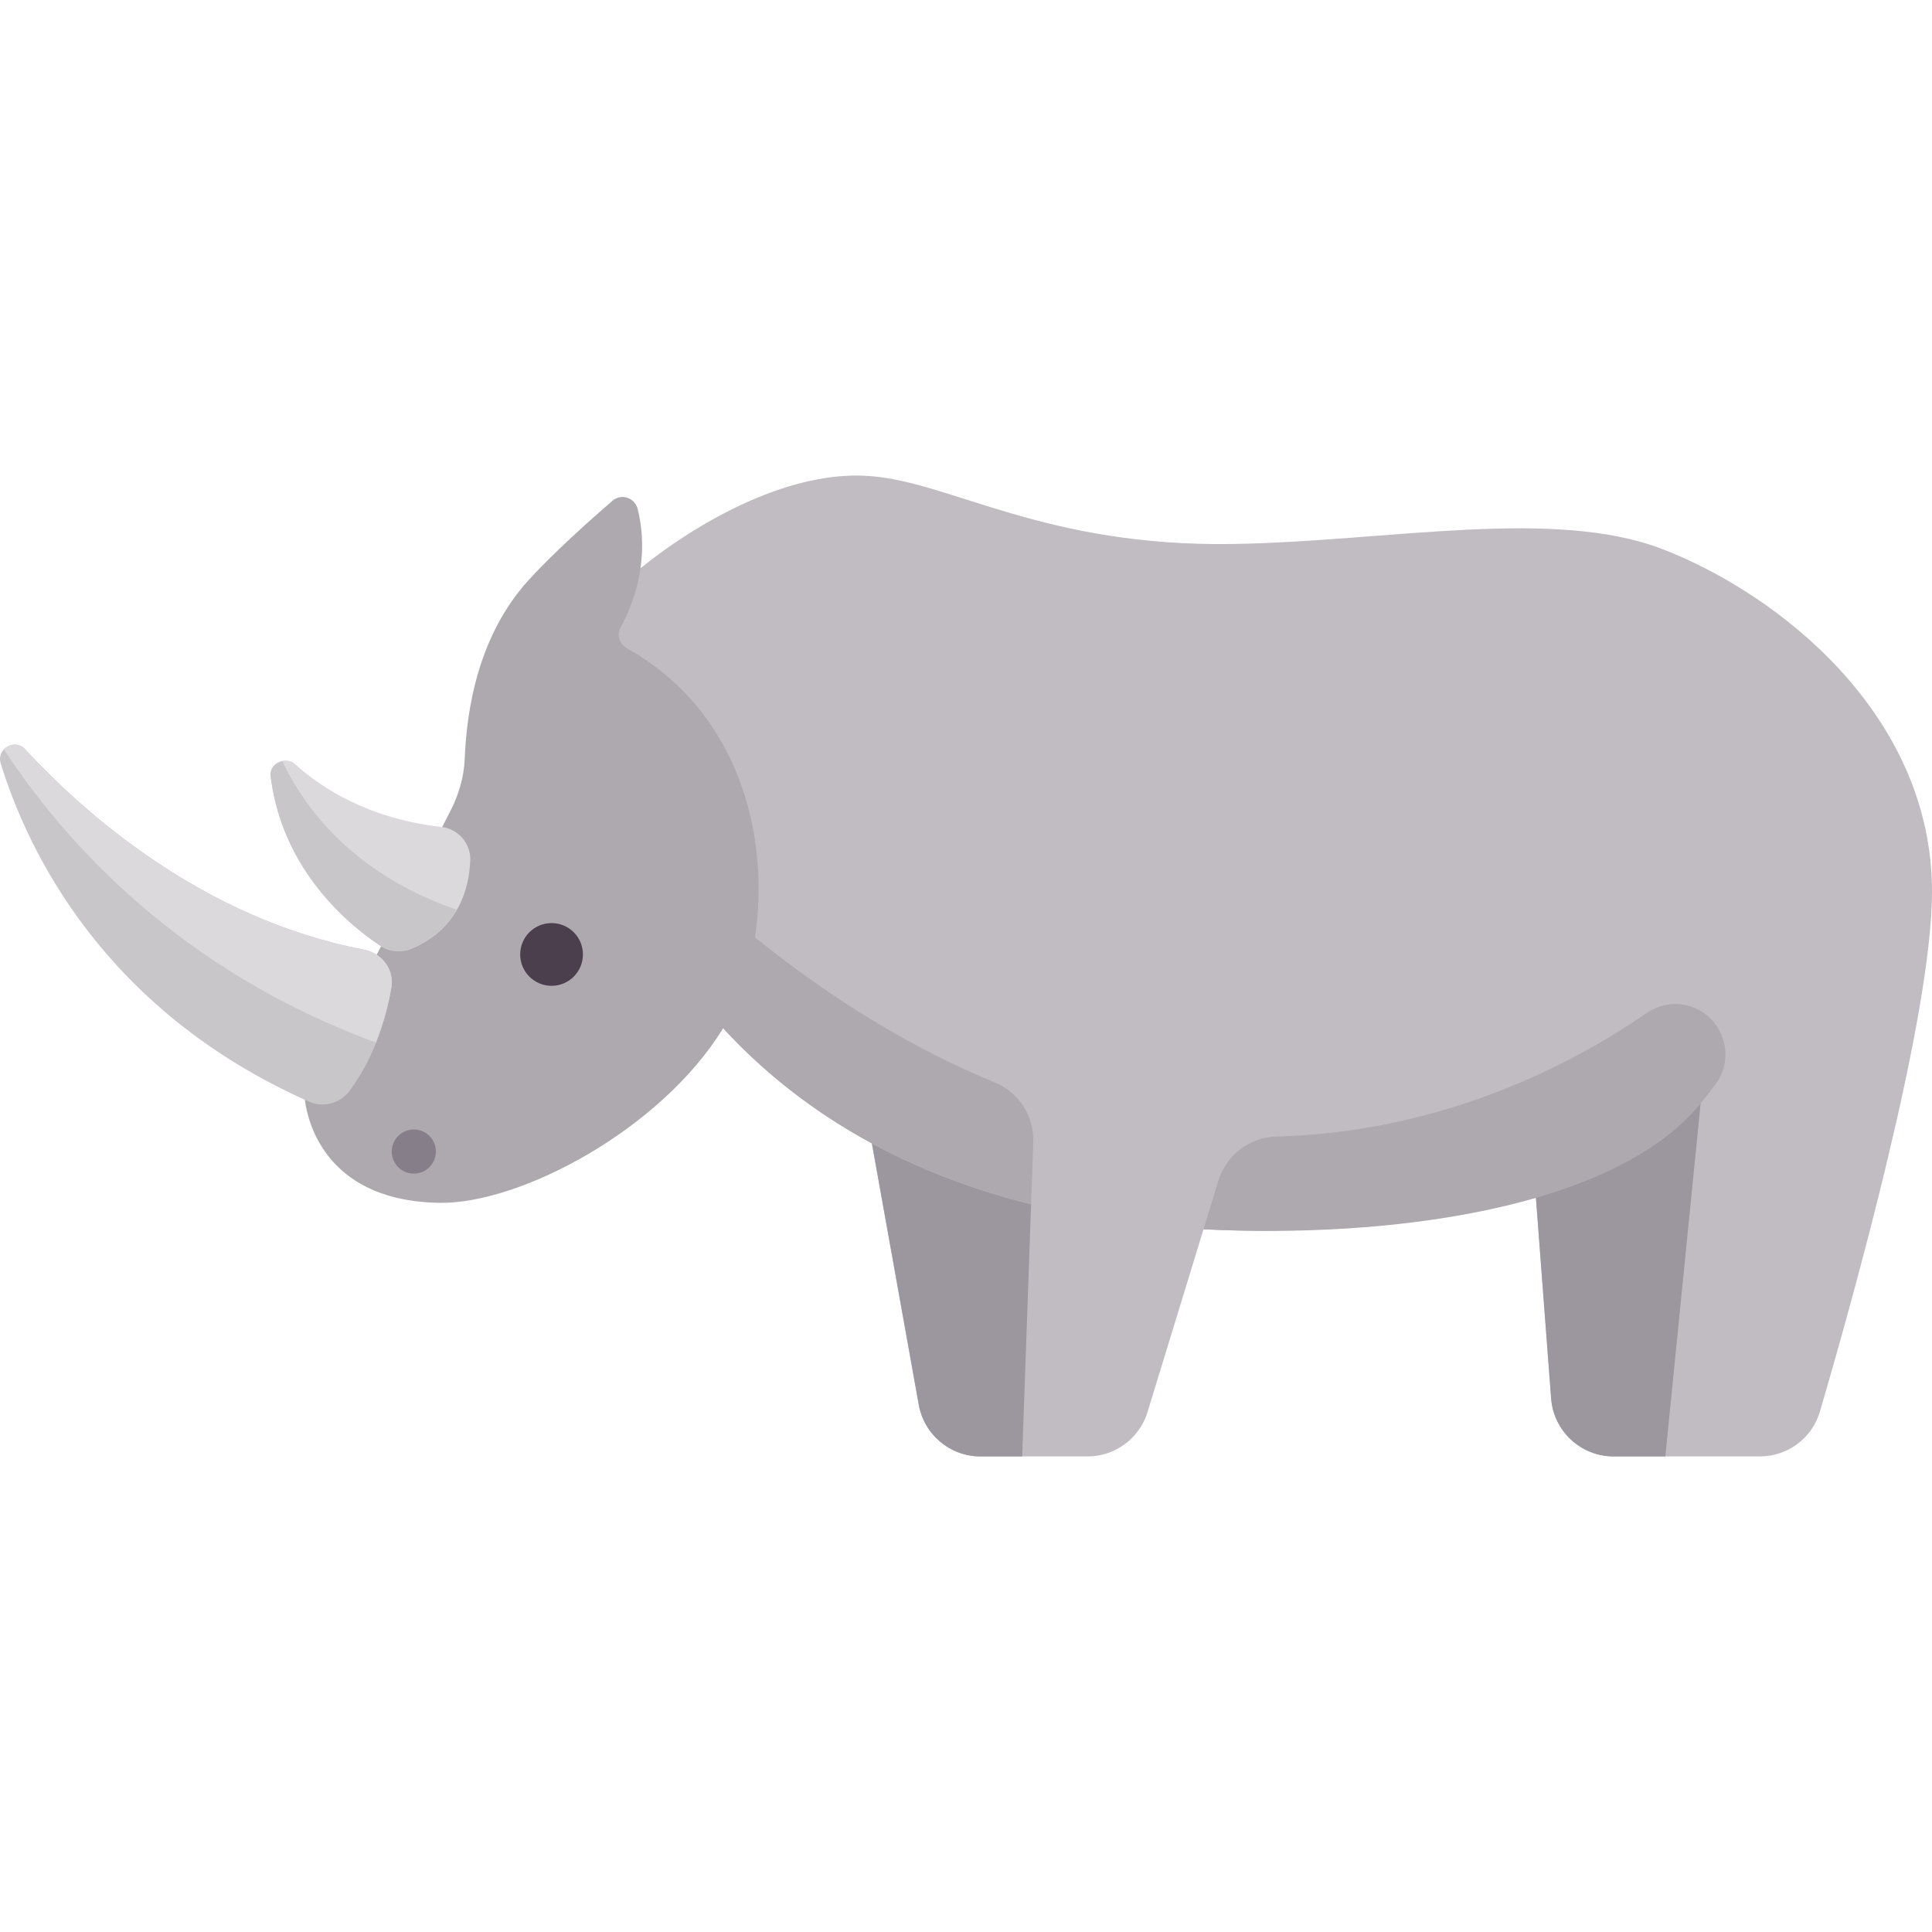
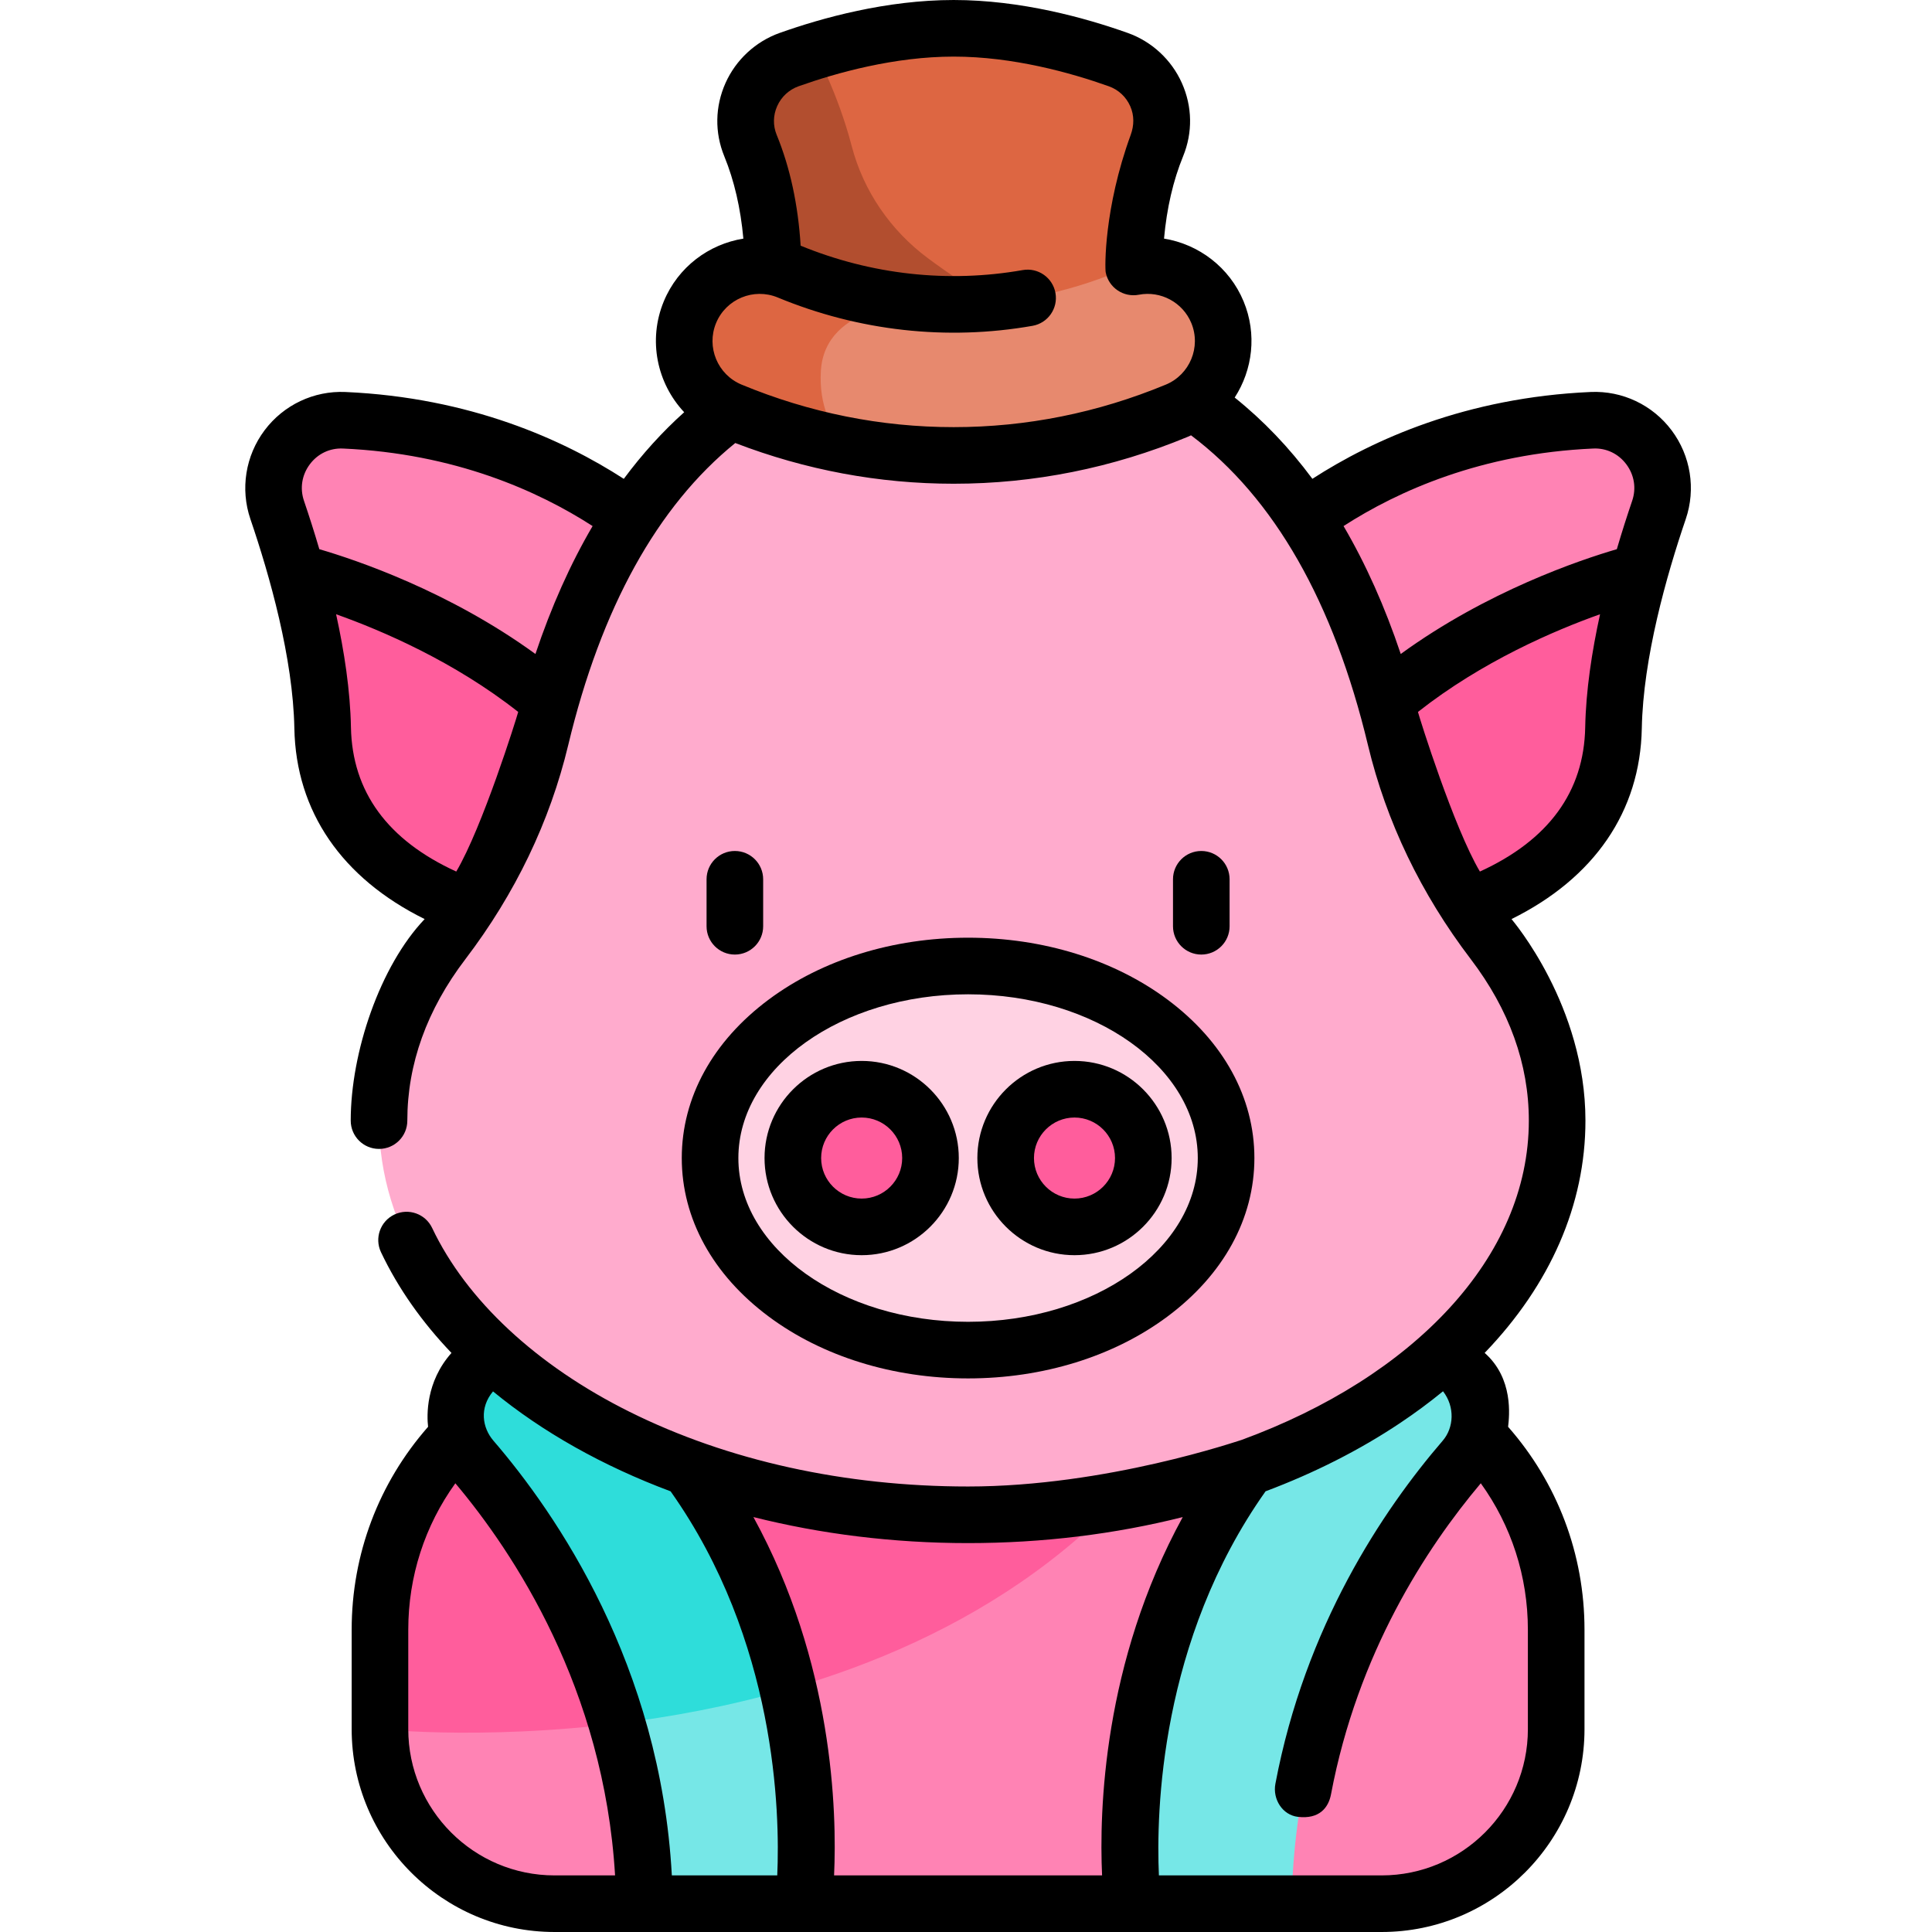
- <svg xmlns="http://www.w3.org/2000/svg" version="1.1" id="Capa_1" x="0px" y="0px" viewBox="0 0 512 512" style="enable-background:new 0 0 512 512;" xml:space="preserve">
-   <path style="fill:#C0BCC1;" d="M228.793,290.355l14.692,81.922c1.421,7.925,8.316,13.693,16.368,13.693h28.353  c7.308,0,13.759-4.771,15.9-11.759l28.443-92.864L228.793,290.355z" />
-   <path style="fill:#9C969E;" d="M228.793,290.355l14.692,81.922c1.421,7.925,8.316,13.693,16.368,13.693h11.031l3.464-97.693  L228.793,290.355z" />
-   <path style="fill:#C0BCC1;" d="M170.463,150.051c0,0,30.747-25.985,59.889-23.904c21.825,1.559,46.387,18.866,96.654,18.014  c40.879-0.693,84.69-9.795,113.629,1.386C471.121,157.326,512,189.197,512,236.312c0,33.135-21.128,108.526-29.704,137.762  c-2.078,7.083-8.561,11.896-15.942,11.896h-38.709c-8.696,0-15.924-6.701-16.581-15.373l-4.032-53.221  c0,0-139.785,38.454-216.173-45.729S170.463,150.051,170.463,150.051z" />
-   <path style="fill:#9C969E;" d="M407.032,317.377l4.032,53.221c0.657,8.672,7.885,15.373,16.581,15.373h13.684l9.354-93.536  C432.494,308.023,407.032,317.377,407.032,317.377z" />
-   <g>
-     <path style="fill:#AEA8AF;" d="M263.625,286.862c-20.217-8.306-41.49-20.691-63.551-38.428c4.051-27.054-4.25-59.953-33.881-76.595   c-1.983-1.114-2.847-3.531-1.752-5.524c3.084-5.619,8.009-17.48,4.542-31.463c-0.734-2.961-4.359-4.154-6.666-2.159   c-5.654,4.888-15.287,13.469-22.037,20.822c-8.892,9.686-16.183,24.684-17.136,47.73c-0.198,4.793-1.621,9.456-3.81,13.725   l-38.641,75.385c0,0,1.039,27.801,35.682,28.407c21.573,0.378,58.929-19.564,75.263-46.273   c23.321,25.307,52.419,39.336,81.615,46.644l0.581-16.379C274.081,295.829,270.033,289.495,263.625,286.862z" />
-     <path style="fill:#AEA8AF;" d="M455.687,273.212l-0.114-0.213c-3.737-6.97-12.679-9.01-19.192-4.524   c-19.003,13.091-53.529,31.57-98.214,32.735c-7.069,0.184-13.215,4.94-15.286,11.702l-3.938,12.856   c48.528,2.487,108.744-5.144,131.738-33.335c1.368-1.677,2.725-3.44,4.05-5.238C457.732,283.125,458.076,277.668,455.687,273.212z" />
-   </g>
-   <path style="fill:#C9C6CA;" d="M0.185,202.316c7.096,22.996,27.162,65.442,81.734,89.646c3.75,1.663,8.27,0.428,10.714-2.867  c6.987-9.417,9.894-20.165,11.103-27.478c0.787-4.758-2.584-9.065-7.322-9.968c-42.95-8.192-74.5-36.564-89.719-53.066  C3.931,195.585-1.017,198.419,0.185,202.316z" />
-   <path style="fill:#DBD9DC;" d="M78.298,202.582c6.912,6.271,19.319,14.367,38.74,16.583c4.466,0.51,7.79,4.465,7.593,8.956  c-0.327,7.463-3.152,17.957-15.369,23.21c-2.803,1.205-6.022,0.942-8.565-0.745c-8.019-5.32-25.867-19.792-28.978-44.821  C71.277,202.206,75.642,200.172,78.298,202.582z" />
-   <circle style="fill:#4B3F4E;" cx="146.17" cy="252.939" r="8.314" />
-   <path style="fill:#DBD9DC;" d="M103.736,261.617c0.787-4.758-2.584-9.064-7.321-9.968c-42.95-8.192-74.501-36.564-89.72-53.066  c-1.716-1.86-4.268-1.47-5.673,0.022c16.189,24.69,46.611,58.556,98.578,77.671C101.75,270.878,103.061,265.702,103.736,261.617z" />
-   <path style="fill:#C9C6CA;" d="M74.821,201.773c-1.823,0.378-3.371,1.826-3.102,3.992c3.112,25.029,20.959,39.501,28.978,44.821  c2.543,1.687,5.762,1.95,8.565,0.744c5.849-2.514,9.503-6.241,11.803-10.251C108.392,236.843,86.588,226.278,74.821,201.773z" />
-   <circle style="fill:#867E88;" cx="109.66" cy="305.169" r="5.846" />
-   <g>
- </g>
-   <g>
- </g>
-   <g>
- </g>
-   <g>
- </g>
-   <g>
- </g>
-   <g>
- </g>
-   <g>
- </g>
-   <g>
- </g>
-   <g>
- </g>
-   <g>
- </g>
-   <g>
- </g>
-   <g>
- </g>
-   <g>
- </g>
-   <g>
- </g>
-   <g>
- </g>
+ <svg xmlns="http://www.w3.org/2000/svg" height="512pt" viewBox="-64 0 511 512" width="512pt">
+   <path d="m301.645 504.5h-219.188c-25.547 0-46.262-20.711-46.262-46.262v-26.348c0-40.922 33.176-74.098 74.098-74.098h163.516c40.922 0 74.098 33.176 74.098 74.098v26.348c0 25.551-20.715 46.262-46.262 46.262zm0 0" fill="#ff83b4" />
+   <path d="m234.934 394.266v-36.473h-124.641c-40.922 0-74.098 33.176-74.098 74.098v26.348s127.656 13.762 198.738-63.973zm0 0" fill="#ff5d9c" />
+   <path d="m60.578 386.688c17.547 20.375 44.902 61.121 45.719 117.812h42.137s12.039-91.734-61.398-146.707c-1.656.188-7.617-.781-14.863-.074-14.18 1.387-20.895 18.172-11.594 28.969zm0 0" fill="#76e7e7" />
+   <path d="m87.035 357.793c-1.656.188-7.617-.781-14.863-.074-14.18 1.387-20.895 18.172-11.594 28.969 12.137 14.094 28.973 37.949 38.465 70.074 14.078-1.715 29.543-4.539 45.336-9.094-6.711-29.02-22.289-63.633-57.344-89.875zm0 0" fill="#2eddda" />
+   <path d="m323.523 386.688c-17.547 20.375-44.902 61.121-45.719 117.812h-42.141s-12.039-91.734 61.402-146.707c1.656.188 7.617-.781 14.859-.074 14.184 1.387 20.898 18.172 11.598 28.969zm0 0" fill="#76e7e7" />
+   <path d="m124.438 157.867s-31.203-43.543-97.73-46.496c-12.602-.559-21.816 11.844-17.746 23.781 5.547 16.266 11.684 38.555 12.047 57.73.875 46.234 58.652 52.57 58.652 52.57zm0 0" fill="#ff83b4" />
+   <path d="m79.66 245.453 20.227-39.562c-28.961-40.543-85.809-54.227-85.809-54.227 3.668 13.215 6.676 27.961 6.93 41.219.875 46.234 58.652 52.57 58.652 52.57zm0 0" fill="#ff5d9c" />
+   <path d="m259.664 157.867s31.203-43.543 97.73-46.496c12.602-.559 21.816 11.844 17.746 23.781-5.551 16.266-11.684 38.555-12.047 57.73-.875 46.234-58.652 52.57-58.652 52.57zm0 0" fill="#ff83b4" />
+   <path d="m304.441 245.453-20.227-39.562c28.961-40.543 85.809-54.227 85.809-54.227-3.668 13.215-6.68 27.961-6.93 41.219-.875 46.234-58.652 52.57-58.652 52.57zm0 0" fill="#ff5d9c" />
+   <path d="m331.23 249.633c-12.289-16.141-21.238-34.41-25.914-53.918-12.238-51.055-41.957-106.242-113.266-106.242-71.309 0-101.027 55.188-113.266 106.242-4.676 19.508-13.625 37.777-25.914 53.918-10.82 14.211-16.926 30.301-16.926 47.344 0 57.691 69.891 104.461 156.105 104.461 86.215 0 156.105-46.77 156.105-104.461 0-17.043-6.105-33.133-16.926-47.344zm0 0" fill="#ffabcd" />
+   <path d="m260.426 306.895c0-28.109-30.613-50.895-68.375-50.895s-68.375 22.785-68.375 50.895 30.613 50.898 68.375 50.898 68.375-22.789 68.375-50.898zm0 0" fill="#ffd2e3" />
+   <path d="m242.094 38.574c3.727-9.094-.992-19.488-10.25-22.781-11.605-4.129-27.34-8.293-43.605-8.293s-32 4.164-43.602 8.293c-9.258 3.293-13.977 13.688-10.25 22.781 10.273 25.07 4.309 53.863 4.309 53.863h99.086s-5.961-28.793 4.312-53.863zm0 0" fill="#dd6642" />
+   <path d="m224.672 92.438c-18.434-7.191-33.02-16.387-43.27-24.012-9.879-7.344-17.074-17.785-20.184-29.695-3.715-14.246-9.766-25.199-9.766-25.199-2.398.738-4.68 1.5-6.816 2.262-9.258 3.293-13.977 13.688-10.25 22.781 10.273 25.07 4.312 53.863 4.312 53.863zm0 0" fill="#b24e2f" />
+   <path d="m188.238 120.695c-20.012 0-40.023-3.945-59.07-11.836-10.207-4.227-15.051-15.926-10.824-26.129 4.227-10.207 15.926-15.051 26.129-10.824 28.223 11.691 59.309 11.691 87.531 0 10.207-4.227 21.902.617 26.129 10.824 4.23 10.203-.617 21.902-10.82 26.129-19.047 7.891-39.059 11.836-59.074 11.836zm0 0" fill="#e7896e" />
+   <path d="m182.09 306.895c0 10.074-8.168 18.242-18.238 18.242-10.074 0-18.242-8.168-18.242-18.242 0-10.07 8.168-18.238 18.242-18.238 10.07 0 18.238 8.168 18.238 18.238zm0 0" fill="#ff5d9c" />
+   <path d="m238.492 306.895c0 10.074-8.168 18.242-18.242 18.242-10.07 0-18.238-8.168-18.238-18.242 0-10.07 8.168-18.238 18.238-18.238 10.074 0 18.242 8.168 18.242 18.238zm0 0" fill="#ff5d9c" />
+   <path d="m153.039 98.293c1.086-18.023 25.84-18.008 25.84-18.008-11.68-.973-23.262-3.766-34.402-8.379-10.203-4.227-21.906.617-26.133 10.824-4.227 10.203.621 21.902 10.824 26.129 9.918 4.109 20.109 7.152 30.414 9.121-3.531-3.906-7.109-10.258-6.543-19.688zm0 0" fill="#dd6642" />
+   <path d="m261.355 245.469v-12.449c0-4.145-3.355-7.5-7.5-7.5-4.141 0-7.5 3.355-7.5 7.5v12.449c0 4.141 3.359 7.5 7.5 7.5 4.145 0 7.5-3.359 7.5-7.5zm0 0" />
+   <path d="m137.746 245.469v-12.449c0-4.145-3.359-7.5-7.5-7.5-4.145 0-7.5 3.355-7.5 7.5v12.449c0 4.141 3.355 7.5 7.5 7.5 4.141 0 7.5-3.359 7.5-7.5zm0 0" />
+   <path d="m139.223 348.902c14.199 10.57 32.961 16.391 52.828 16.391 19.867 0 38.625-5.82 52.828-16.391 14.863-11.066 23.047-25.98 23.047-42.008 0-16.023-8.184-30.941-23.047-42.004-14.199-10.57-32.961-16.391-52.828-16.391-19.867 0-38.629 5.82-52.828 16.391-14.863 11.062-23.047 25.98-23.047 42.004 0 16.023 8.184 30.945 23.047 42.008zm52.828-85.402c33.566 0 60.875 19.469 60.875 43.398 0 23.926-27.309 43.395-60.875 43.395-33.566 0-60.875-19.469-60.875-43.395 0-23.93 27.309-43.398 60.875-43.398zm0 0" />
+   <path d="m163.852 332.637c14.191 0 25.738-11.547 25.738-25.742 0-14.191-11.547-25.738-25.738-25.738-14.195 0-25.742 11.547-25.742 25.738 0 14.195 11.547 25.742 25.742 25.742zm0-36.48c5.918 0 10.738 4.816 10.738 10.738s-4.816 10.742-10.738 10.742c-5.926 0-10.742-4.82-10.742-10.742 0-5.918 4.816-10.738 10.742-10.738zm0 0" />
+   <path d="m220.25 332.637c14.195 0 25.742-11.547 25.742-25.742 0-14.191-11.547-25.738-25.742-25.738-14.191 0-25.738 11.547-25.738 25.738 0 14.195 11.547 25.742 25.738 25.742zm0-36.48c5.922 0 10.742 4.816 10.742 10.738s-4.82 10.742-10.742 10.742c-5.918 0-10.738-4.82-10.738-10.742 0-5.918 4.82-10.738 10.738-10.738zm0 0" />
+   <path d="m378.488 114.035c-5.043-6.73-13.051-10.523-21.426-10.156-33.004 1.465-57.656 12.605-73.766 23.012-6.152-8.293-13.02-15.477-20.59-21.535 4.754-7.34 5.953-16.824 2.359-25.496-3.727-8.996-11.871-15.137-21.086-16.629.73-8.059 2.418-15.375 5.055-21.816 2.574-6.285 2.461-13.176-.324-19.406-2.758-6.18-7.988-11.02-14.352-13.281-11.191-3.98-28.273-8.727-46.121-8.727-17.844 0-34.926 4.746-46.117 8.727-6.363 2.262-11.594 7.105-14.355 13.281-2.781 6.23-2.895 13.125-.32 19.41 2.637 6.438 4.324 13.754 5.055 21.816-9.121 1.469-17.301 7.484-21.086 16.625-4.266 10.305-1.781 21.742 5.402 29.383-5.777 5.184-11.117 11.07-16.004 17.656-16.105-10.41-40.762-21.551-73.773-23.016-8.367-.371-16.383 3.426-21.426 10.152-5.07 6.762-6.469 15.562-3.75 23.539 5.117 15.004 11.293 36.805 11.645 55.453.418 22.023 12.594 39.695 34.527 50.539-11.84 12.434-19.59 35.324-19.59 53.41 0 4.145 3.359 7.5 7.5 7.5 4.145 0 7.5-3.355 7.5-7.5 0-14.984 5.18-29.387 15.395-42.797 13.215-17.359 22.379-36.441 27.242-56.715 8.723-36.402 23.613-63.305 44.273-80.059 18.645 7.16 38.094 10.789 57.887 10.789 21.227 0 42.07-4.172 61.941-12.402.324-.137.641-.281.957-.426 22.02 16.559 37.785 44.145 46.883 82.098 4.859 20.273 14.023 39.355 27.242 56.715 10.211 13.41 15.391 27.812 15.391 42.797 0 36.305-30.742 68.004-76.121 84.617-.637.141-35.738 12.344-72.484 12.344-32.656 0-63.672-6.84-89.695-19.785-24.652-12.266-43.238-29.57-52.336-48.734-1.773-3.742-6.25-5.332-9.992-3.559-3.742 1.777-5.336 6.25-3.559 9.992 4.559 9.602 10.883 18.543 18.676 26.691-6.871 7.711-6.531 16.691-6.199 19.574-13.086 14.887-20.25 33.781-20.25 53.773v26.348c0 29.645 24.117 53.762 53.762 53.762h219.188c29.645 0 53.762-24.117 53.762-53.762v-26.348c0-19.996-7.164-38.887-20.246-53.773.328-2.883 1.457-12.824-6.211-19.582 17.379-18.066 26.707-39.266 26.707-61.559 0-30.461-19.211-52.902-19.59-53.41 21.934-10.844 34.109-28.516 34.527-50.543.355-18.645 6.527-40.445 11.645-55.449 2.719-7.977 1.32-16.777-3.75-23.539zm-322.074 116.934c-18.203-8.32-27.586-21.156-27.91-38.23-.184-9.715-1.758-20.055-3.934-29.957 12.137 4.312 31.297 12.523 48.258 25.887-.457 1.75-9.488 30.598-16.414 42.301zm20.98-57.656c-22.887-16.633-47.508-24.922-57.27-27.773-1.352-4.602-2.742-8.926-4.062-12.809-1.137-3.328-.57-6.863 1.551-9.699 2.102-2.801 5.297-4.32 8.762-4.168 29.664 1.316 51.75 11.254 66.172 20.551-5.891 10.043-10.945 21.355-15.152 33.898zm110.844-60.117c-19.25 0-38.156-3.789-56.203-11.266-6.367-2.637-9.402-9.961-6.762-16.332 2.637-6.367 9.961-9.402 16.332-6.762 21.488 8.898 44.836 11.5 67.516 7.512 4.082-.715 6.809-4.605 6.09-8.684-.719-4.078-4.602-6.805-8.684-6.09-19.75 3.473-40.09 1.23-58.848-6.465-.668-10.82-2.793-20.684-6.355-29.379-1.004-2.457-.957-5.156.137-7.605 1.113-2.488 3.133-4.359 5.688-5.27 10.078-3.582 25.387-7.855 41.09-7.855 15.707 0 31.016 4.273 41.09 7.859 2.559.91 4.578 2.781 5.688 5.27 1.094 2.445 1.047 5.109.137 7.602-7.125 19.527-6.852 35.285-6.633 36.434.785 4.066 4.719 6.723 8.789 5.941 5.785-1.117 11.637 2.031 13.898 7.496 2.637 6.367-.395 13.695-6.766 16.332-18.043 7.473-36.953 11.262-56.203 11.262zm60.699 288.848c-21.152 38.621-22.148 78.043-21.375 94.957h-71.023c.773-16.914-.223-56.34-21.379-94.965 17.824 4.484 37.02 6.902 56.891 6.902 19.719 0 38.918-2.371 56.887-6.895zm-205.242 56.195v-26.348c0-14.117 4.383-27.566 12.477-38.805 15.395 18.285 39.387 54.359 42.328 103.914h-16.043c-21.371 0-38.762-17.387-38.762-38.762zm69.848 38.762c-3.035-55.789-30.625-95.867-47.285-115.207-2.949-3.426-3.77-8.691-.102-13.059 13.133 10.801 29.117 19.773 47.062 26.484 28.031 39.586 29.004 85.129 28.262 101.781zm226.863-38.762c0 21.375-17.391 38.762-38.762 38.762h-59.023c-.742-16.664.234-62.203 28.266-101.789 12.918-4.852 24.934-10.922 35.719-18.137 4-2.68 7.773-5.473 11.312-8.375 3.211 4.148 2.871 9.668-.078 13.094-15.875 18.434-36.461 49.176-44.348 90.93-.77 4.07 1.863 8.281 5.977 8.762 5.625.66 8.082-2.379 8.762-5.977 7.062-37.379 25.211-65.238 39.695-82.426 8.098 11.238 12.477 24.684 12.477 38.809v26.348zm-48.852-318.828c14.426-9.297 36.512-19.23 66.172-20.547 3.457-.16 6.656 1.367 8.758 4.168 2.125 2.836 2.691 6.371 1.555 9.699-1.324 3.883-2.711 8.207-4.062 12.809-9.762 2.852-34.383 11.141-57.266 27.77-4.207-12.547-9.266-23.855-15.156-33.898zm36.133 91.559c-6.926-11.703-15.957-40.551-16.414-42.297 16.961-13.367 36.125-21.578 48.258-25.891-2.176 9.902-3.75 20.242-3.934 29.961-.324 17.07-9.707 29.91-27.91 38.227zm0 0" />
</svg>
